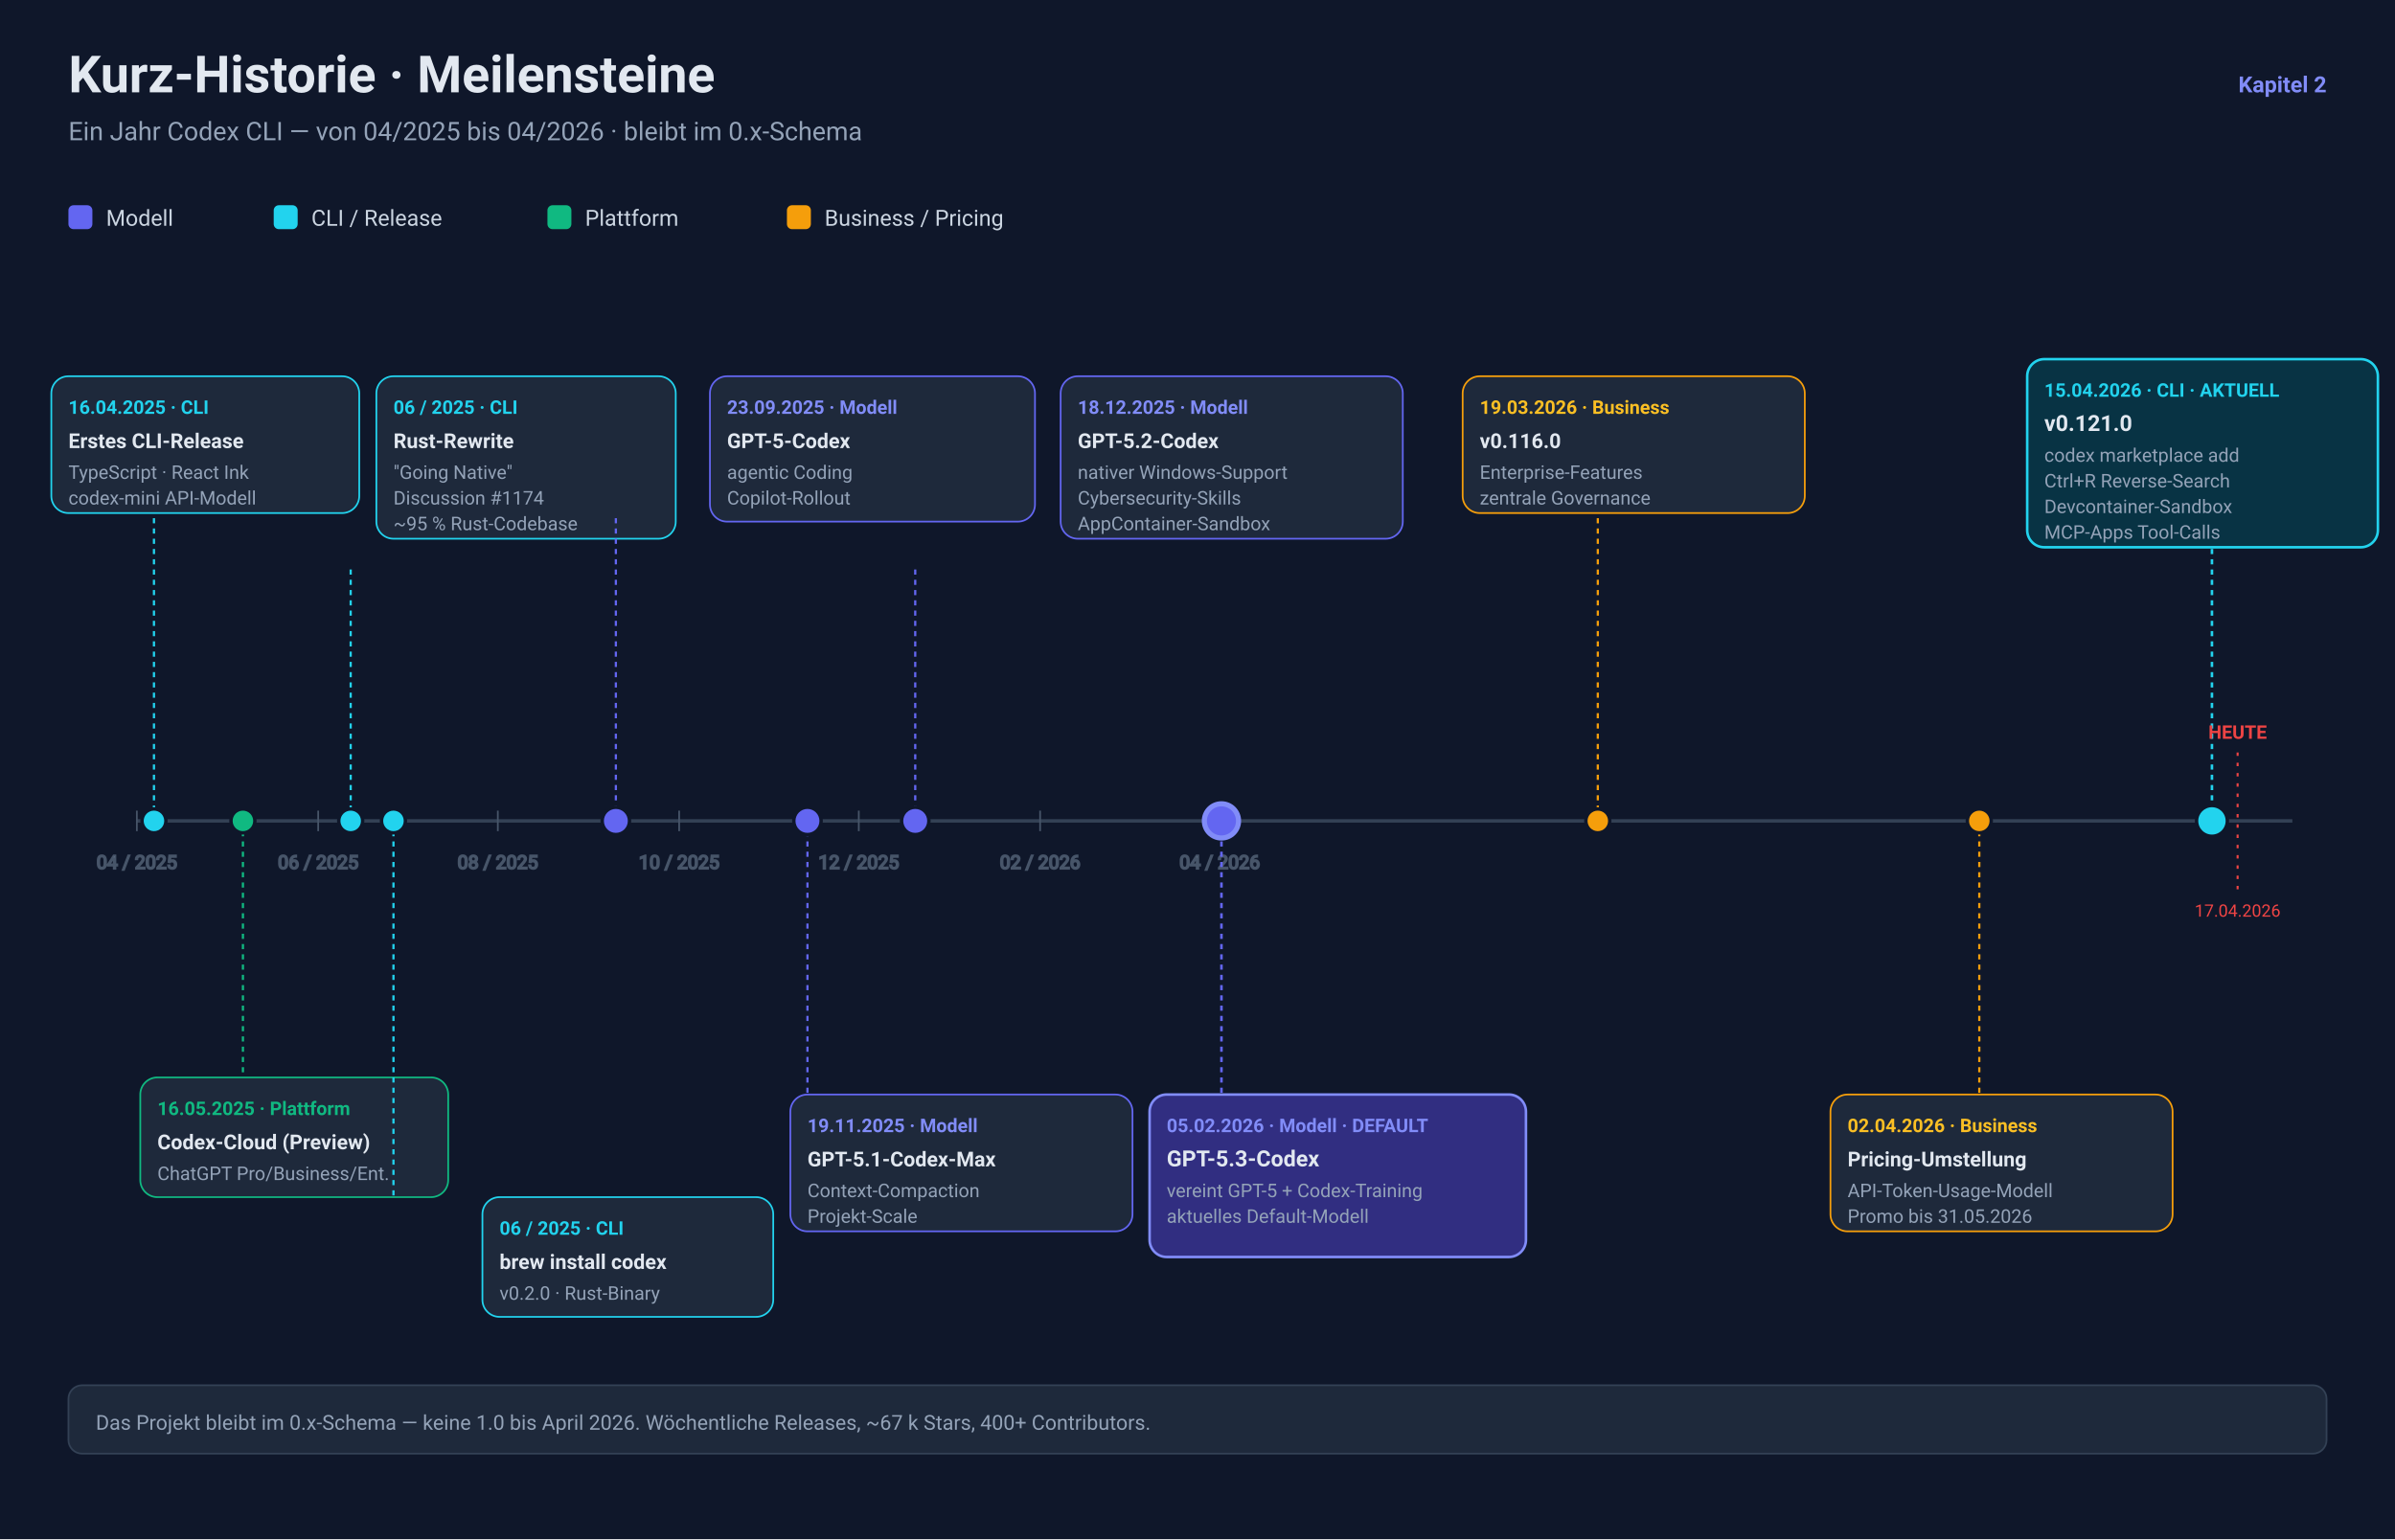
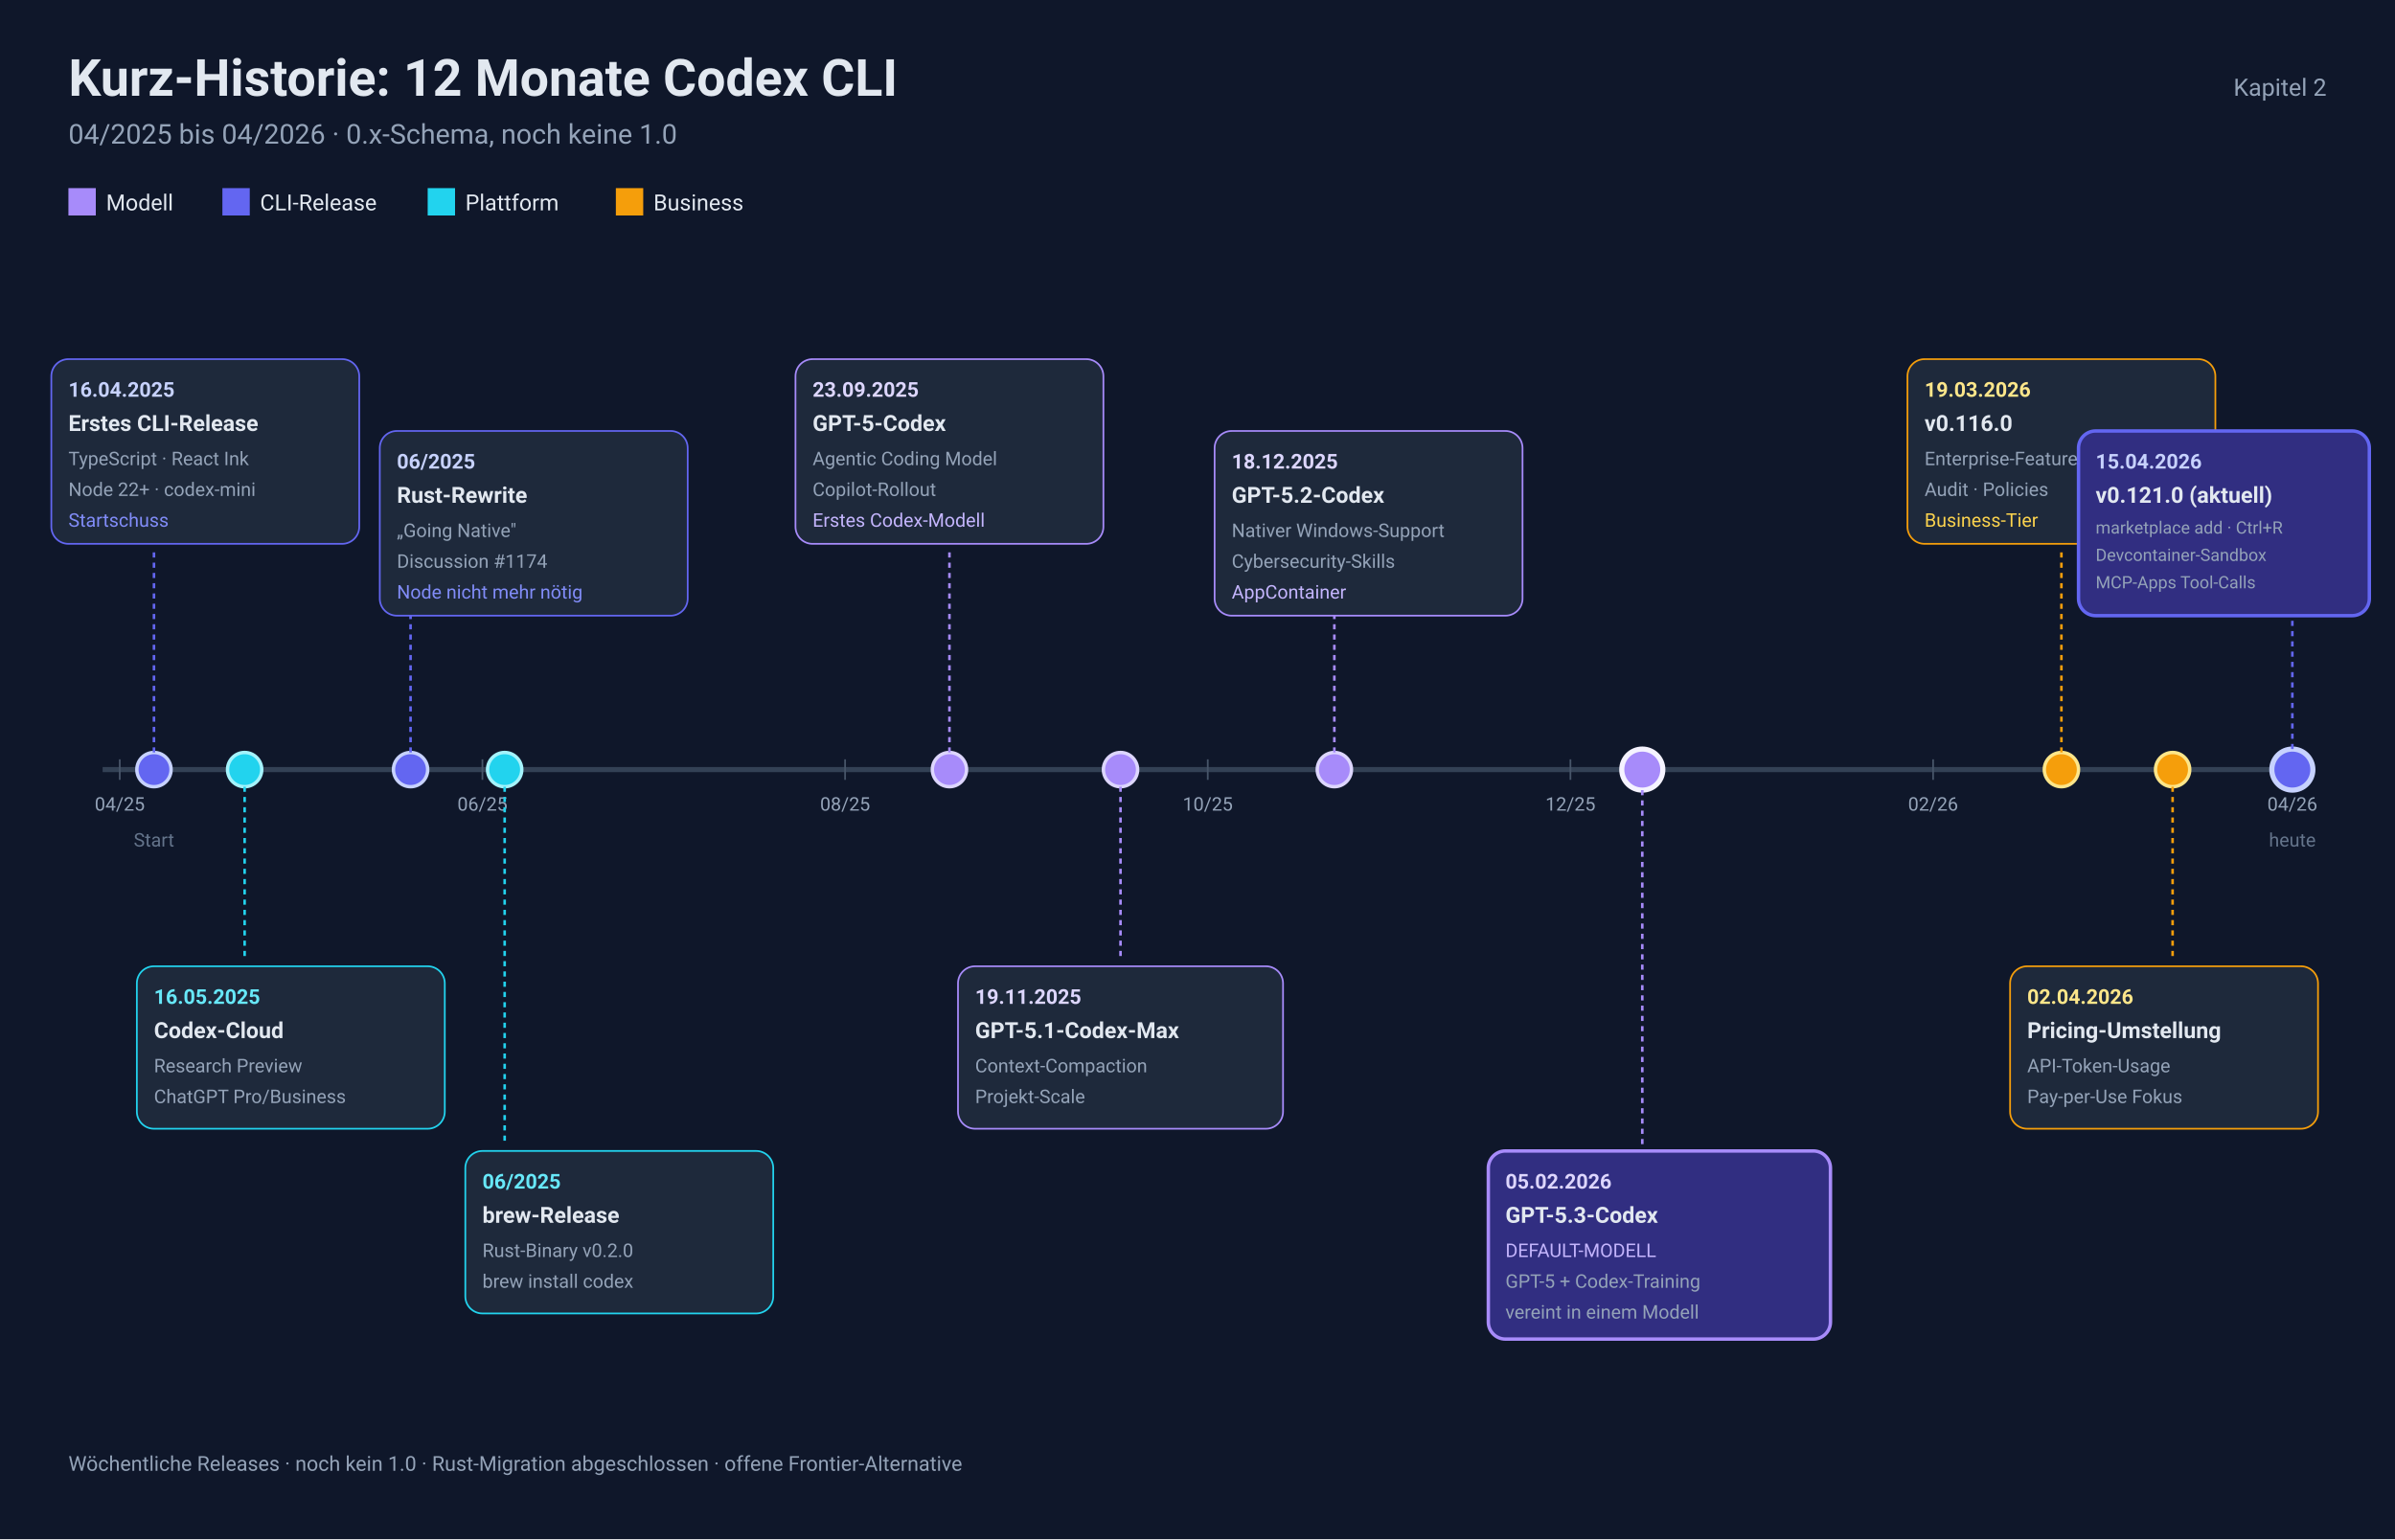
<svg xmlns="http://www.w3.org/2000/svg" viewBox="0 0 1400 900" font-family="system-ui, -apple-system, 'Segoe UI', Roboto, sans-serif">
  <rect width="1400" height="900" fill="#0f172a" />
-   <text x="40" y="54" fill="#e2e8f0" font-size="30" font-weight="700">Kurz-Historie · Meilensteine</text>
-   <text x="40" y="82" fill="#94a3b8" font-size="15">Ein Jahr Codex CLI — von 04/2025 bis 04/2026 · bleibt im 0.x-Schema</text>
-   <text x="1360" y="54" fill="#818cf8" font-size="13" text-anchor="end" font-weight="600">Kapitel 2</text>
-   <g transform="translate(40,120)">
-     <rect x="0" y="0" width="14" height="14" rx="3" fill="#6366f1" />
-     <text x="22" y="12" fill="#cbd5e1" font-size="13">Modell</text>
-     <rect x="120" y="0" width="14" height="14" rx="3" fill="#22d3ee" />
-     <text x="142" y="12" fill="#cbd5e1" font-size="13">CLI / Release</text>
-     <rect x="280" y="0" width="14" height="14" rx="3" fill="#10b981" />
-     <text x="302" y="12" fill="#cbd5e1" font-size="13">Plattform</text>
-     <rect x="420" y="0" width="14" height="14" rx="3" fill="#f59e0b" />
-     <text x="442" y="12" fill="#cbd5e1" font-size="13">Business / Pricing</text>
+   <text x="40" y="56" font-size="30" font-weight="700" fill="#e2e8f0">Kurz-Historie: 12 Monate Codex CLI</text>
+   <text x="40" y="84" font-size="16" fill="#94a3b8">04/2025 bis 04/2026 · 0.x-Schema, noch keine 1.0</text>
+   <text x="1360" y="56" font-size="14" fill="#94a3b8" text-anchor="end">Kapitel 2</text>
+   <g transform="translate(40,110)">
+     <rect x="0" y="0" width="16" height="16" fill="#a78bfa" />
+     <text x="22" y="13" font-size="13" fill="#e2e8f0">Modell</text>
+     <rect x="90" y="0" width="16" height="16" fill="#6366f1" />
+     <text x="112" y="13" font-size="13" fill="#e2e8f0">CLI-Release</text>
+     <rect x="210" y="0" width="16" height="16" fill="#22d3ee" />
+     <text x="232" y="13" font-size="13" fill="#e2e8f0">Plattform</text>
+     <rect x="320" y="0" width="16" height="16" fill="#f59e0b" />
+     <text x="342" y="13" font-size="13" fill="#e2e8f0">Business</text>
  </g>
-   <g>
-     <line x1="80" y1="480" x2="1340" y2="480" stroke="#334155" stroke-width="2" />
-     <g stroke="#475569" stroke-width="1" fill="#64748b" font-size="11" text-anchor="middle">
-       <line x1="80" y1="474" x2="80" y2="486" />
-       <text x="80" y="508">04 / 2025</text>
-       <line x1="186" y1="474" x2="186" y2="486" />
-       <text x="186" y="508">06 / 2025</text>
-       <line x1="291" y1="474" x2="291" y2="486" />
-       <text x="291" y="508">08 / 2025</text>
-       <line x1="397" y1="474" x2="397" y2="486" />
-       <text x="397" y="508">10 / 2025</text>
-       <line x1="502" y1="474" x2="502" y2="486" />
-       <text x="502" y="508">12 / 2025</text>
-       <line x1="608" y1="474" x2="608" y2="486" />
-       <text x="608" y="508">02 / 2026</text>
-       <line x1="713" y1="474" x2="713" y2="486" />
-       <text x="713" y="508">04 / 2026</text>
+   <g transform="translate(0,450)">
+     <line x1="60" y1="0" x2="1340" y2="0" stroke="#334155" stroke-width="3" />
+     <g font-size="11" fill="#94a3b8" text-anchor="middle">
+       <g transform="translate(70,0)">
+         <line x1="0" y1="-6" x2="0" y2="6" stroke="#475569" />
+         <text y="24">04/25</text>
+       </g>
+       <g transform="translate(282,0)">
+         <line x1="0" y1="-6" x2="0" y2="6" stroke="#475569" />
+         <text y="24">06/25</text>
+       </g>
+       <g transform="translate(494,0)">
+         <line x1="0" y1="-6" x2="0" y2="6" stroke="#475569" />
+         <text y="24">08/25</text>
+       </g>
+       <g transform="translate(706,0)">
+         <line x1="0" y1="-6" x2="0" y2="6" stroke="#475569" />
+         <text y="24">10/25</text>
+       </g>
+       <g transform="translate(918,0)">
+         <line x1="0" y1="-6" x2="0" y2="6" stroke="#475569" />
+         <text y="24">12/25</text>
+       </g>
+       <g transform="translate(1130,0)">
+         <line x1="0" y1="-6" x2="0" y2="6" stroke="#475569" />
+         <text y="24">02/26</text>
+       </g>
+       <g transform="translate(1340,0)">
+         <line x1="0" y1="-6" x2="0" y2="6" stroke="#475569" />
+         <text y="24">04/26</text>
+       </g>
    </g>
  </g>
  <g>
-     <line x1="90" y1="480" x2="90" y2="300" stroke="#22d3ee" stroke-width="1.3" stroke-dasharray="3 3" />
-     <circle cx="90" cy="480" r="7" fill="#22d3ee" stroke="#0f172a" stroke-width="2" />
-     <rect x="30" y="220" width="180" height="80" rx="10" fill="#1e293b" stroke="#22d3ee" />
-     <text x="40" y="242" fill="#22d3ee" font-size="11" font-weight="700">16.04.2025 · CLI</text>
-     <text x="40" y="262" fill="#e2e8f0" font-size="12" font-weight="600">Erstes CLI-Release</text>
-     <text x="40" y="280" fill="#94a3b8" font-size="11">TypeScript · React Ink</text>
-     <text x="40" y="295" fill="#94a3b8" font-size="11">codex-mini API-Modell</text>
+     <circle cx="90" cy="450" r="10" fill="#6366f1" stroke="#c7d2fe" stroke-width="2" />
+     <line x1="90" y1="440" x2="90" y2="320" stroke="#6366f1" stroke-width="1.5" stroke-dasharray="3 3" />
+     <rect x="30" y="210" width="180" height="108" rx="10" fill="#1e293b" stroke="#6366f1" />
+     <text x="40" y="232" font-size="12" font-weight="700" fill="#c7d2fe">16.04.2025</text>
+     <text x="40" y="252" font-size="13" font-weight="700" fill="#e2e8f0">Erstes CLI-Release</text>
+     <text x="40" y="272" font-size="11" fill="#94a3b8">TypeScript · React Ink</text>
+     <text x="40" y="290" font-size="11" fill="#94a3b8">Node 22+ · codex-mini</text>
+     <text x="40" y="308" font-size="11" fill="#818cf8">Startschuss</text>
  </g>
  <g>
-     <line x1="142" y1="480" x2="142" y2="630" stroke="#10b981" stroke-width="1.3" stroke-dasharray="3 3" />
-     <circle cx="142" cy="480" r="7" fill="#10b981" stroke="#0f172a" stroke-width="2" />
-     <rect x="82" y="630" width="180" height="70" rx="10" fill="#1e293b" stroke="#10b981" />
-     <text x="92" y="652" fill="#10b981" font-size="11" font-weight="700">16.05.2025 · Plattform</text>
-     <text x="92" y="672" fill="#e2e8f0" font-size="12" font-weight="600">Codex-Cloud (Preview)</text>
-     <text x="92" y="690" fill="#94a3b8" font-size="11">ChatGPT Pro/Business/Ent.</text>
+     <circle cx="143" cy="450" r="10" fill="#22d3ee" stroke="#a5f3fc" stroke-width="2" />
+     <line x1="143" y1="460" x2="143" y2="560" stroke="#22d3ee" stroke-width="1.5" stroke-dasharray="3 3" />
+     <rect x="80" y="565" width="180" height="95" rx="10" fill="#1e293b" stroke="#22d3ee" />
+     <text x="90" y="587" font-size="12" font-weight="700" fill="#67e8f9">16.05.2025</text>
+     <text x="90" y="607" font-size="13" font-weight="700" fill="#e2e8f0">Codex-Cloud</text>
+     <text x="90" y="627" font-size="11" fill="#94a3b8">Research Preview</text>
+     <text x="90" y="645" font-size="11" fill="#94a3b8">ChatGPT Pro/Business</text>
  </g>
  <g>
-     <line x1="205" y1="480" x2="205" y2="330" stroke="#22d3ee" stroke-width="1.3" stroke-dasharray="3 3" />
-     <circle cx="205" cy="480" r="7" fill="#22d3ee" stroke="#0f172a" stroke-width="2" />
-     <rect x="220" y="220" width="175" height="95" rx="10" fill="#1e293b" stroke="#22d3ee" />
-     <text x="230" y="242" fill="#22d3ee" font-size="11" font-weight="700">06 / 2025 · CLI</text>
-     <text x="230" y="262" fill="#e2e8f0" font-size="12" font-weight="600">Rust-Rewrite</text>
-     <text x="230" y="280" fill="#94a3b8" font-size="11">"Going Native"</text>
-     <text x="230" y="295" fill="#94a3b8" font-size="11">Discussion #1174</text>
-     <text x="230" y="310" fill="#94a3b8" font-size="11">~95 % Rust-Codebase</text>
+     <circle cx="240" cy="450" r="10" fill="#6366f1" stroke="#c7d2fe" stroke-width="2" />
+     <line x1="240" y1="440" x2="240" y2="360" stroke="#6366f1" stroke-width="1.5" stroke-dasharray="3 3" />
+     <rect x="222" y="252" width="180" height="108" rx="10" fill="#1e293b" stroke="#6366f1" />
+     <text x="232" y="274" font-size="12" font-weight="700" fill="#c7d2fe">06/2025</text>
+     <text x="232" y="294" font-size="13" font-weight="700" fill="#e2e8f0">Rust-Rewrite</text>
+     <text x="232" y="314" font-size="11" fill="#94a3b8">„Going Native"</text>
+     <text x="232" y="332" font-size="11" fill="#94a3b8">Discussion #1174</text>
+     <text x="232" y="350" font-size="11" fill="#818cf8">Node nicht mehr nötig</text>
  </g>
  <g>
-     <line x1="230" y1="480" x2="230" y2="700" stroke="#22d3ee" stroke-width="1.3" stroke-dasharray="3 3" />
-     <circle cx="230" cy="480" r="7" fill="#22d3ee" stroke="#0f172a" stroke-width="2" />
-     <rect x="282" y="700" width="170" height="70" rx="10" fill="#1e293b" stroke="#22d3ee" />
-     <text x="292" y="722" fill="#22d3ee" font-size="11" font-weight="700">06 / 2025 · CLI</text>
-     <text x="292" y="742" fill="#e2e8f0" font-size="12" font-weight="600">brew install codex</text>
-     <text x="292" y="760" fill="#94a3b8" font-size="11">v0.2.0 · Rust-Binary</text>
+     <circle cx="295" cy="450" r="10" fill="#22d3ee" stroke="#a5f3fc" stroke-width="2" />
+     <line x1="295" y1="460" x2="295" y2="670" stroke="#22d3ee" stroke-width="1.5" stroke-dasharray="3 3" />
+     <rect x="272" y="673" width="180" height="95" rx="10" fill="#1e293b" stroke="#22d3ee" />
+     <text x="282" y="695" font-size="12" font-weight="700" fill="#67e8f9">06/2025</text>
+     <text x="282" y="715" font-size="13" font-weight="700" fill="#e2e8f0">brew-Release</text>
+     <text x="282" y="735" font-size="11" fill="#94a3b8">Rust-Binary v0.2.0</text>
+     <text x="282" y="753" font-size="11" fill="#94a3b8">brew install codex</text>
  </g>
  <g>
-     <line x1="360" y1="480" x2="360" y2="300" stroke="#6366f1" stroke-width="1.3" stroke-dasharray="3 3" />
-     <circle cx="360" cy="480" r="8" fill="#6366f1" stroke="#0f172a" stroke-width="2" />
-     <rect x="415" y="220" width="190" height="85" rx="10" fill="#1e293b" stroke="#6366f1" />
-     <text x="425" y="242" fill="#818cf8" font-size="11" font-weight="700">23.09.2025 · Modell</text>
-     <text x="425" y="262" fill="#e2e8f0" font-size="12" font-weight="600">GPT-5-Codex</text>
-     <text x="425" y="280" fill="#94a3b8" font-size="11">agentic Coding</text>
-     <text x="425" y="295" fill="#94a3b8" font-size="11">Copilot-Rollout</text>
+     <circle cx="555" cy="450" r="10" fill="#a78bfa" stroke="#ddd6fe" stroke-width="2" />
+     <line x1="555" y1="440" x2="555" y2="320" stroke="#a78bfa" stroke-width="1.5" stroke-dasharray="3 3" />
+     <rect x="465" y="210" width="180" height="108" rx="10" fill="#1e293b" stroke="#a78bfa" />
+     <text x="475" y="232" font-size="12" font-weight="700" fill="#ddd6fe">23.09.2025</text>
+     <text x="475" y="252" font-size="13" font-weight="700" fill="#e2e8f0">GPT-5-Codex</text>
+     <text x="475" y="272" font-size="11" fill="#94a3b8">Agentic Coding Model</text>
+     <text x="475" y="290" font-size="11" fill="#94a3b8">Copilot-Rollout</text>
+     <text x="475" y="308" font-size="11" fill="#c4b5fd">Erstes Codex-Modell</text>
  </g>
  <g>
-     <line x1="472" y1="480" x2="472" y2="640" stroke="#6366f1" stroke-width="1.3" stroke-dasharray="3 3" />
-     <circle cx="472" cy="480" r="8" fill="#6366f1" stroke="#0f172a" stroke-width="2" />
-     <rect x="462" y="640" width="200" height="80" rx="10" fill="#1e293b" stroke="#6366f1" />
-     <text x="472" y="662" fill="#818cf8" font-size="11" font-weight="700">19.11.2025 · Modell</text>
-     <text x="472" y="682" fill="#e2e8f0" font-size="12" font-weight="600">GPT-5.1-Codex-Max</text>
-     <text x="472" y="700" fill="#94a3b8" font-size="11">Context-Compaction</text>
-     <text x="472" y="715" fill="#94a3b8" font-size="11">Projekt-Scale</text>
+     <circle cx="655" cy="450" r="10" fill="#a78bfa" stroke="#ddd6fe" stroke-width="2" />
+     <line x1="655" y1="460" x2="655" y2="560" stroke="#a78bfa" stroke-width="1.5" stroke-dasharray="3 3" />
+     <rect x="560" y="565" width="190" height="95" rx="10" fill="#1e293b" stroke="#a78bfa" />
+     <text x="570" y="587" font-size="12" font-weight="700" fill="#ddd6fe">19.11.2025</text>
+     <text x="570" y="607" font-size="13" font-weight="700" fill="#e2e8f0">GPT-5.1-Codex-Max</text>
+     <text x="570" y="627" font-size="11" fill="#94a3b8">Context-Compaction</text>
+     <text x="570" y="645" font-size="11" fill="#94a3b8">Projekt-Scale</text>
  </g>
  <g>
-     <line x1="535" y1="480" x2="535" y2="330" stroke="#6366f1" stroke-width="1.3" stroke-dasharray="3 3" />
-     <circle cx="535" cy="480" r="8" fill="#6366f1" stroke="#0f172a" stroke-width="2" />
-     <rect x="620" y="220" width="200" height="95" rx="10" fill="#1e293b" stroke="#6366f1" />
-     <text x="630" y="242" fill="#818cf8" font-size="11" font-weight="700">18.12.2025 · Modell</text>
-     <text x="630" y="262" fill="#e2e8f0" font-size="12" font-weight="600">GPT-5.2-Codex</text>
-     <text x="630" y="280" fill="#94a3b8" font-size="11">nativer Windows-Support</text>
-     <text x="630" y="295" fill="#94a3b8" font-size="11">Cybersecurity-Skills</text>
-     <text x="630" y="310" fill="#94a3b8" font-size="11">AppContainer-Sandbox</text>
+     <circle cx="780" cy="450" r="10" fill="#a78bfa" stroke="#ddd6fe" stroke-width="2" />
+     <line x1="780" y1="440" x2="780" y2="360" stroke="#a78bfa" stroke-width="1.5" stroke-dasharray="3 3" />
+     <rect x="710" y="252" width="180" height="108" rx="10" fill="#1e293b" stroke="#a78bfa" />
+     <text x="720" y="274" font-size="12" font-weight="700" fill="#ddd6fe">18.12.2025</text>
+     <text x="720" y="294" font-size="13" font-weight="700" fill="#e2e8f0">GPT-5.2-Codex</text>
+     <text x="720" y="314" font-size="11" fill="#94a3b8">Nativer Windows-Support</text>
+     <text x="720" y="332" font-size="11" fill="#94a3b8">Cybersecurity-Skills</text>
+     <text x="720" y="350" font-size="11" fill="#c4b5fd">AppContainer</text>
  </g>
  <g>
-     <line x1="714" y1="480" x2="714" y2="640" stroke="#6366f1" stroke-width="1.5" stroke-dasharray="3 3" />
-     <circle cx="714" cy="480" r="10" fill="#6366f1" stroke="#818cf8" stroke-width="3" />
-     <rect x="672" y="640" width="220" height="95" rx="10" fill="#312e81" stroke="#818cf8" stroke-width="1.5" />
-     <text x="682" y="662" fill="#818cf8" font-size="11" font-weight="700">05.02.2026 · Modell · DEFAULT</text>
-     <text x="682" y="682" fill="#e2e8f0" font-size="13" font-weight="700">GPT-5.3-Codex</text>
-     <text x="682" y="700" fill="#94a3b8" font-size="11">vereint GPT-5 + Codex-Training</text>
-     <text x="682" y="715" fill="#94a3b8" font-size="11">aktuelles Default-Modell</text>
+     <circle cx="960" cy="450" r="12" fill="#a78bfa" stroke="#f5f3ff" stroke-width="3" />
+     <line x1="960" y1="462" x2="960" y2="670" stroke="#a78bfa" stroke-width="1.5" stroke-dasharray="3 3" />
+     <rect x="870" y="673" width="200" height="110" rx="10" fill="#312e81" stroke="#a78bfa" stroke-width="2" />
+     <text x="880" y="695" font-size="12" font-weight="700" fill="#ddd6fe">05.02.2026</text>
+     <text x="880" y="715" font-size="13" font-weight="700" fill="#e2e8f0">GPT-5.3-Codex</text>
+     <text x="880" y="735" font-size="11" fill="#c4b5fd">DEFAULT-MODELL</text>
+     <text x="880" y="753" font-size="11" fill="#94a3b8">GPT-5 + Codex-Training</text>
+     <text x="880" y="771" font-size="11" fill="#94a3b8">vereint in einem Modell</text>
  </g>
  <g>
-     <line x1="934" y1="480" x2="934" y2="300" stroke="#f59e0b" stroke-width="1.3" stroke-dasharray="3 3" />
-     <circle cx="934" cy="480" r="7" fill="#f59e0b" stroke="#0f172a" stroke-width="2" />
-     <rect x="855" y="220" width="200" height="80" rx="10" fill="#1e293b" stroke="#f59e0b" />
-     <text x="865" y="242" fill="#fbbf24" font-size="11" font-weight="700">19.03.2026 · Business</text>
-     <text x="865" y="262" fill="#e2e8f0" font-size="12" font-weight="600">v0.116.0</text>
-     <text x="865" y="280" fill="#94a3b8" font-size="11">Enterprise-Features</text>
-     <text x="865" y="295" fill="#94a3b8" font-size="11">zentrale Governance</text>
+     <circle cx="1205" cy="450" r="10" fill="#f59e0b" stroke="#fde68a" stroke-width="2" />
+     <line x1="1205" y1="440" x2="1205" y2="320" stroke="#f59e0b" stroke-width="1.5" stroke-dasharray="3 3" />
+     <rect x="1115" y="210" width="180" height="108" rx="10" fill="#1e293b" stroke="#f59e0b" />
+     <text x="1125" y="232" font-size="12" font-weight="700" fill="#fde68a">19.03.2026</text>
+     <text x="1125" y="252" font-size="13" font-weight="700" fill="#e2e8f0">v0.116.0</text>
+     <text x="1125" y="272" font-size="11" fill="#94a3b8">Enterprise-Features</text>
+     <text x="1125" y="290" font-size="11" fill="#94a3b8">Audit · Policies</text>
+     <text x="1125" y="308" font-size="11" fill="#fcd34d">Business-Tier</text>
  </g>
  <g>
-     <line x1="1157" y1="480" x2="1157" y2="640" stroke="#f59e0b" stroke-width="1.3" stroke-dasharray="3 3" />
-     <circle cx="1157" cy="480" r="7" fill="#f59e0b" stroke="#0f172a" stroke-width="2" />
-     <rect x="1070" y="640" width="200" height="80" rx="10" fill="#1e293b" stroke="#f59e0b" />
-     <text x="1080" y="662" fill="#fbbf24" font-size="11" font-weight="700">02.04.2026 · Business</text>
-     <text x="1080" y="682" fill="#e2e8f0" font-size="12" font-weight="600">Pricing-Umstellung</text>
-     <text x="1080" y="700" fill="#94a3b8" font-size="11">API-Token-Usage-Modell</text>
-     <text x="1080" y="715" fill="#94a3b8" font-size="11">Promo bis 31.05.2026</text>
+     <circle cx="1270" cy="450" r="10" fill="#f59e0b" stroke="#fde68a" stroke-width="2" />
+     <line x1="1270" y1="460" x2="1270" y2="560" stroke="#f59e0b" stroke-width="1.5" stroke-dasharray="3 3" />
+     <rect x="1175" y="565" width="180" height="95" rx="10" fill="#1e293b" stroke="#f59e0b" />
+     <text x="1185" y="587" font-size="12" font-weight="700" fill="#fde68a">02.04.2026</text>
+     <text x="1185" y="607" font-size="13" font-weight="700" fill="#e2e8f0">Pricing-Umstellung</text>
+     <text x="1185" y="627" font-size="11" fill="#94a3b8">API-Token-Usage</text>
+     <text x="1185" y="645" font-size="11" fill="#94a3b8">Pay-per-Use Fokus</text>
  </g>
  <g>
-     <line x1="1293" y1="480" x2="1293" y2="300" stroke="#22d3ee" stroke-width="1.5" stroke-dasharray="3 3" />
-     <circle cx="1293" cy="480" r="9" fill="#22d3ee" stroke="#0f172a" stroke-width="2" />
-     <rect x="1185" y="210" width="205" height="110" rx="10" fill="#083344" stroke="#22d3ee" stroke-width="1.5" />
-     <text x="1195" y="232" fill="#22d3ee" font-size="11" font-weight="700">15.04.2026 · CLI · AKTUELL</text>
-     <text x="1195" y="252" fill="#e2e8f0" font-size="13" font-weight="700">v0.121.0</text>
-     <text x="1195" y="270" fill="#94a3b8" font-size="11">codex marketplace add</text>
-     <text x="1195" y="285" fill="#94a3b8" font-size="11">Ctrl+R Reverse-Search</text>
-     <text x="1195" y="300" fill="#94a3b8" font-size="11">Devcontainer-Sandbox</text>
-     <text x="1195" y="315" fill="#94a3b8" font-size="11">MCP-Apps Tool-Calls</text>
+     <circle cx="1340" cy="450" r="12" fill="#6366f1" stroke="#c7d2fe" stroke-width="3" />
+     <line x1="1340" y1="438" x2="1340" y2="360" stroke="#6366f1" stroke-width="1.5" stroke-dasharray="3 3" />
+     <rect x="1215" y="252" width="170" height="108" rx="10" fill="#312e81" stroke="#6366f1" stroke-width="2" />
+     <text x="1225" y="274" font-size="12" font-weight="700" fill="#c7d2fe">15.04.2026</text>
+     <text x="1225" y="294" font-size="13" font-weight="700" fill="#e2e8f0">v0.121.0 (aktuell)</text>
+     <text x="1225" y="312" font-size="10" fill="#94a3b8">marketplace add · Ctrl+R</text>
+     <text x="1225" y="328" font-size="10" fill="#94a3b8">Devcontainer-Sandbox</text>
+     <text x="1225" y="344" font-size="10" fill="#94a3b8">MCP-Apps Tool-Calls</text>
  </g>
-   <g>
-     <line x1="1308" y1="440" x2="1308" y2="520" stroke="#ef4444" stroke-width="1.2" stroke-dasharray="2 4" />
-     <text x="1308" y="432" fill="#ef4444" font-size="11" font-weight="700" text-anchor="middle">HEUTE</text>
-     <text x="1308" y="536" fill="#ef4444" font-size="10" text-anchor="middle">17.04.2026</text>
-   </g>
-   <g transform="translate(40,830)">
-     <rect x="0" y="-20" width="1320" height="40" rx="8" fill="#1e293b" stroke="#334155" />
-     <text x="16" y="6" fill="#94a3b8" font-size="12">Das Projekt bleibt im 0.x-Schema — keine 1.0 bis April 2026. Wöchentliche Releases, ~67 k Stars, 400+ Contributors.</text>
-   </g>
+   <text x="90" y="495" font-size="11" fill="#64748b" text-anchor="middle">Start</text>
+   <text x="1340" y="495" font-size="11" fill="#64748b" text-anchor="middle">heute</text>
+   <text x="40" y="860" font-size="12" fill="#94a3b8">Wöchentliche Releases · noch kein 1.0 · Rust-Migration abgeschlossen · offene Frontier-Alternative</text>
</svg>
